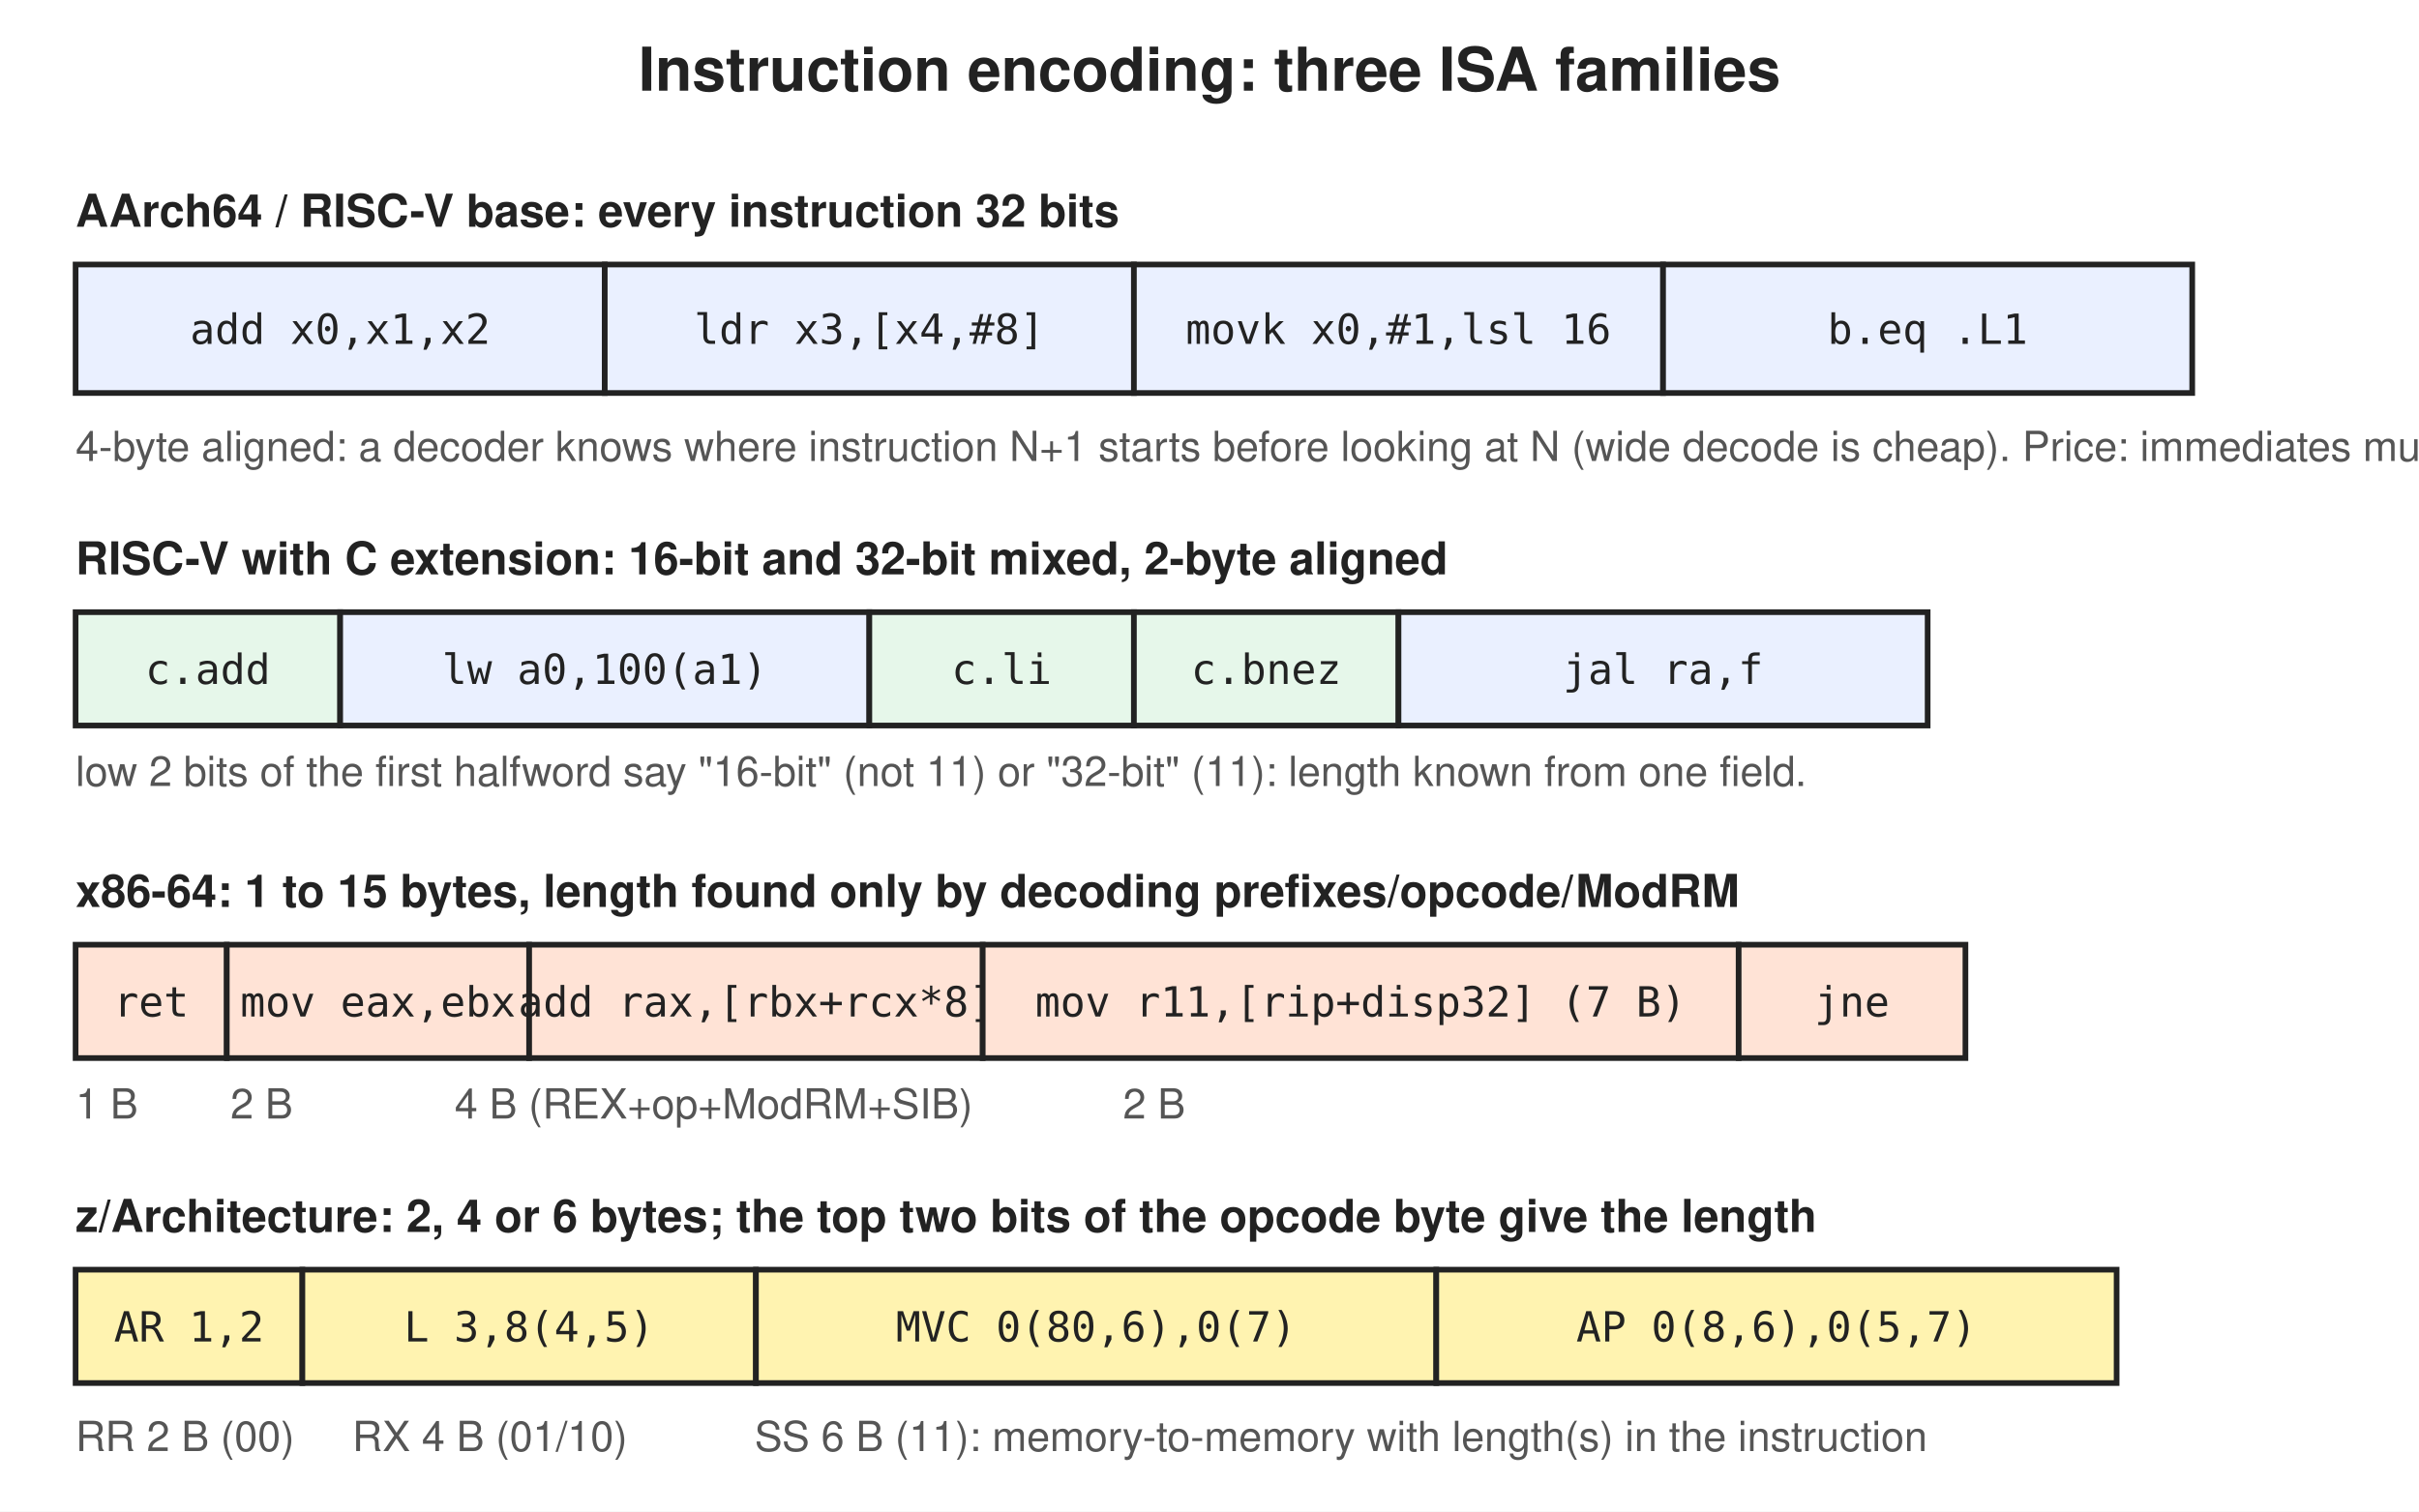
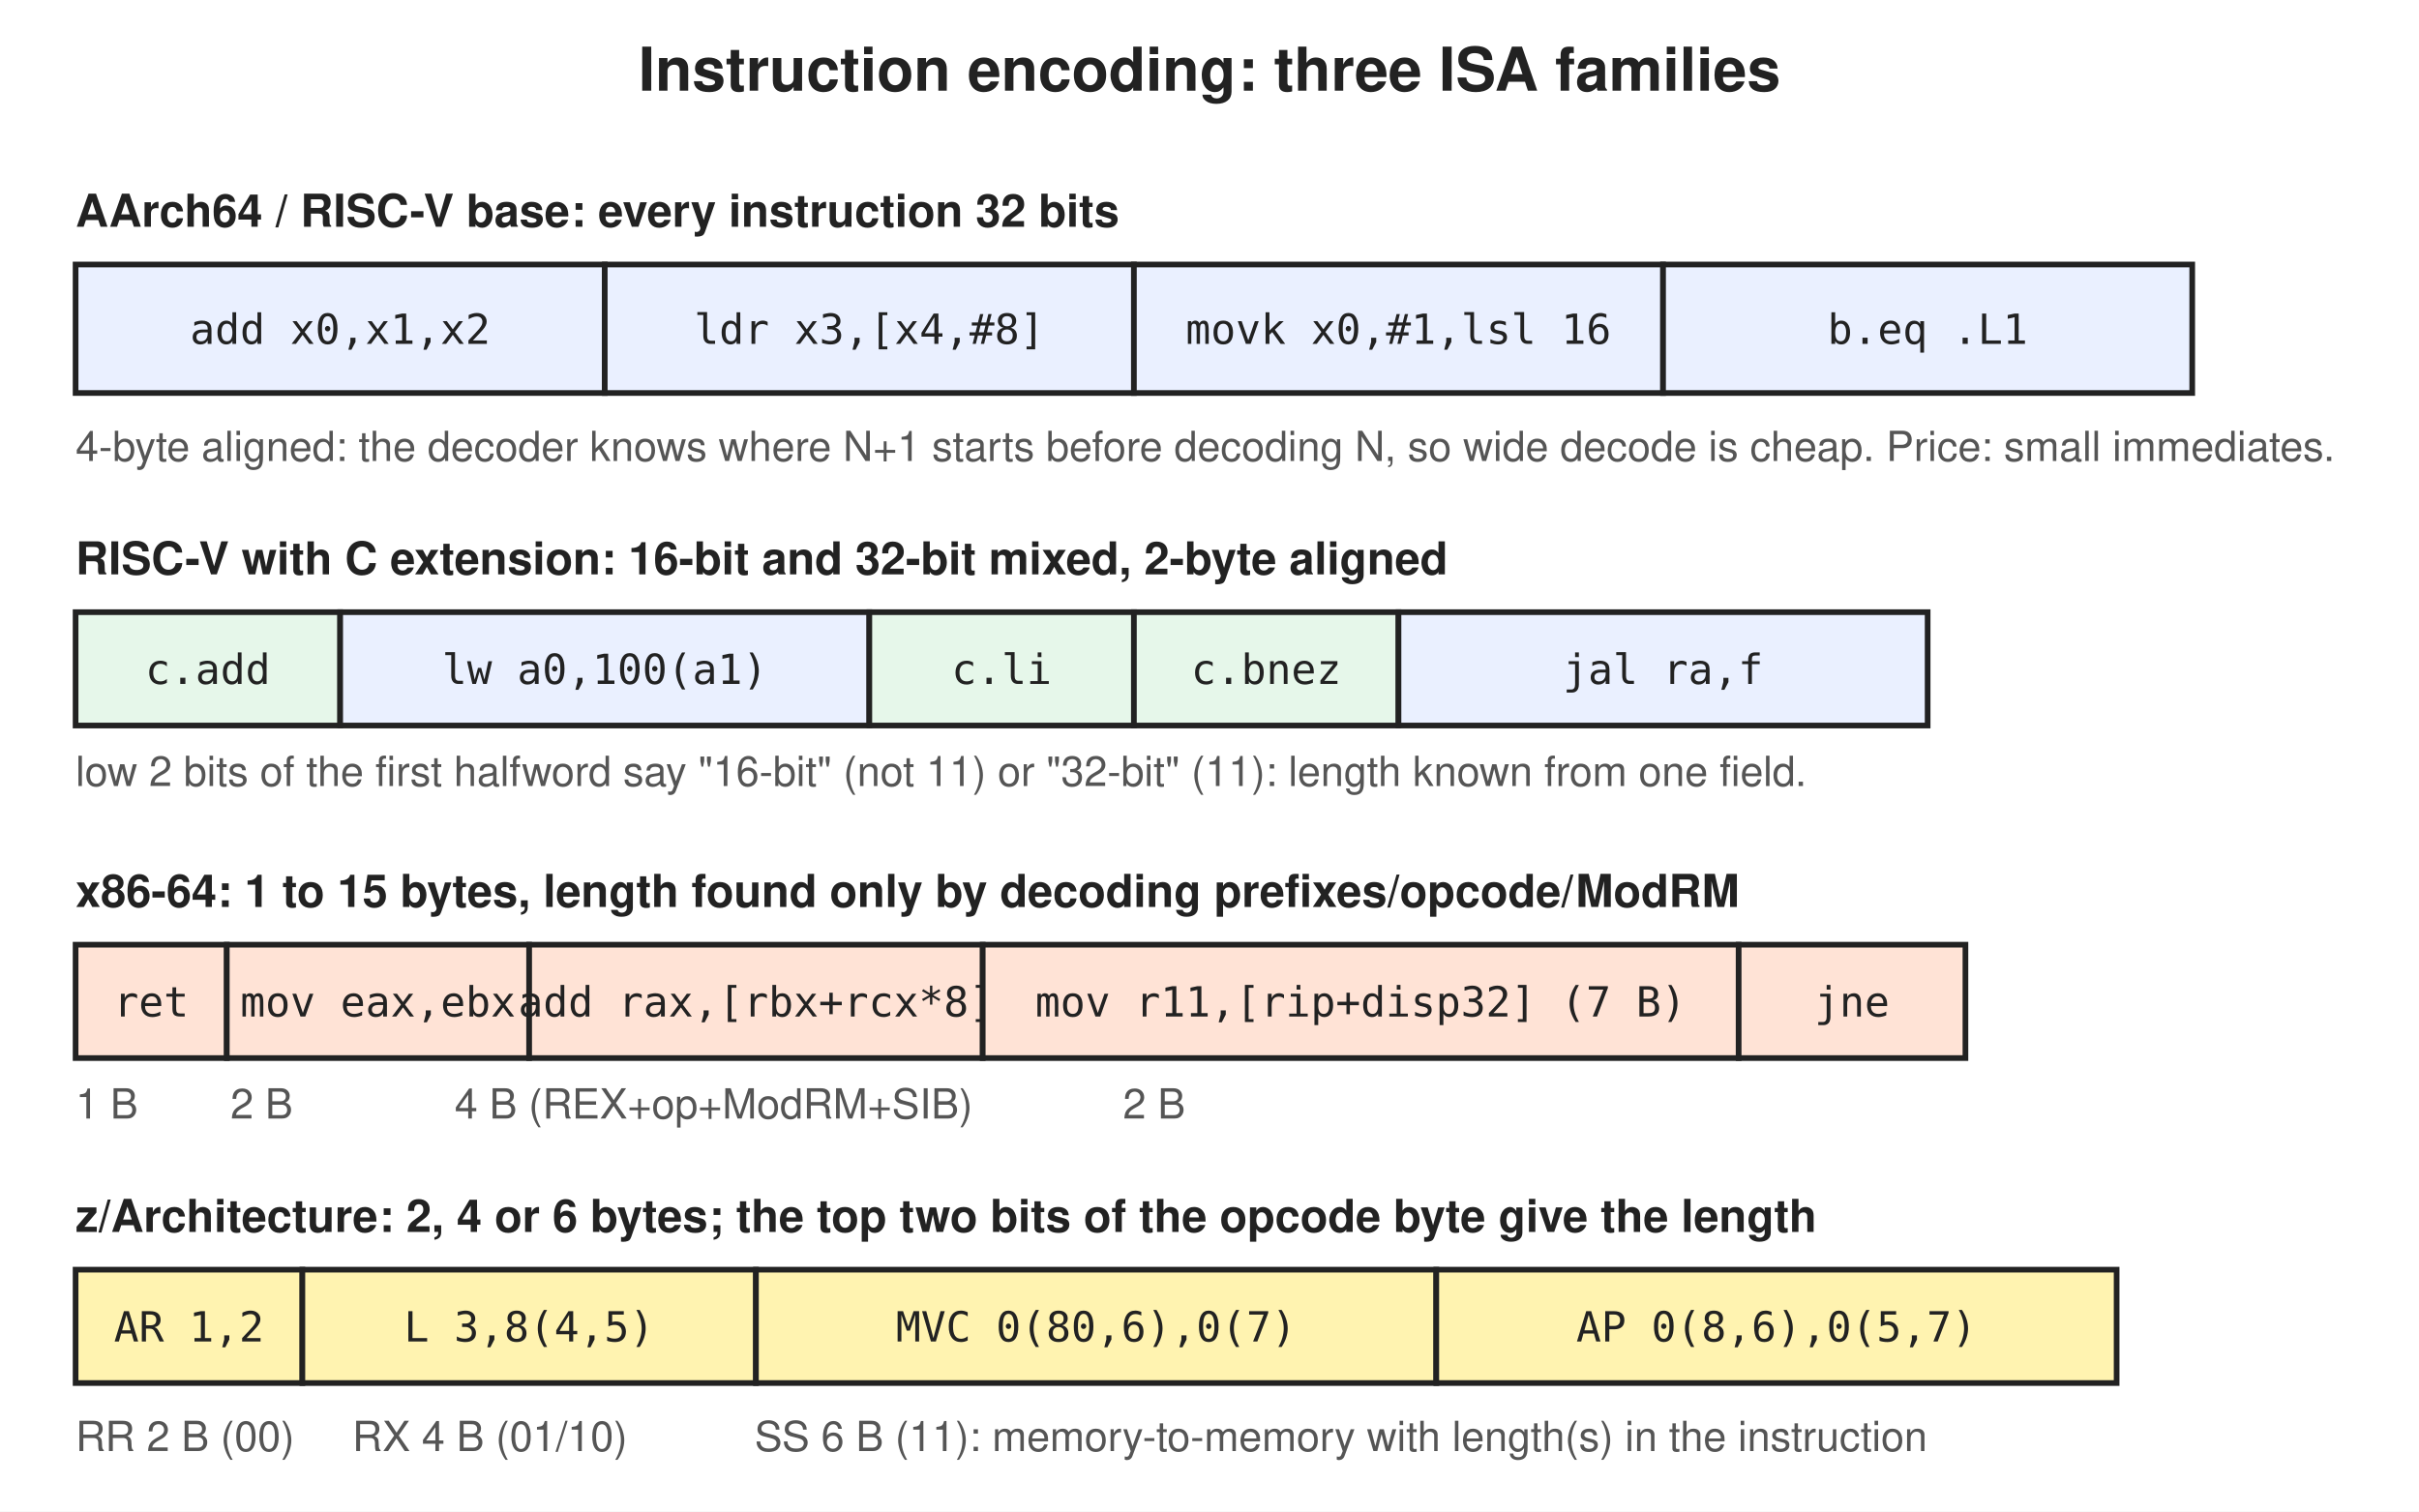
<svg xmlns="http://www.w3.org/2000/svg" viewBox="0 0 640 400" width="640" height="400" font-family="Helvetica, Arial, sans-serif" font-size="12">
  <rect width="640" height="400" fill="#fff" />
  <text x="320" y="24" text-anchor="middle" font-size="16" font-weight="bold" fill="#222">Instruction encoding: three ISA families</text>
  <text x="20" y="60" fill="#222" font-weight="bold">AArch64 / RISC-V base: every instruction 32 bits</text>
  <g stroke="#222" stroke-width="1.5">
    <rect x="20" y="70" width="140" height="34" fill="#eaf0ff" />
    <rect x="160" y="70" width="140" height="34" fill="#eaf0ff" />
    <rect x="300" y="70" width="140" height="34" fill="#eaf0ff" />
    <rect x="440" y="70" width="140" height="34" fill="#eaf0ff" />
  </g>
  <g text-anchor="middle" fill="#222" font-family="Menlo, Consolas, monospace" font-size="11">
    <text x="90" y="91">add x0,x1,x2</text>
    <text x="230" y="91">ldr x3,[x4,#8]</text>
    <text x="370" y="91">movk x0,#1,lsl 16</text>
    <text x="510" y="91">b.eq .L1</text>
  </g>
-   <text x="20" y="122" fill="#555" font-size="11">4-byte aligned: a decoder knows where instruction N+1 starts before looking at N (wide decode is cheap). Price: immediates must fit in 12–16 bits.</text>
+   <text x="20" y="122" fill="#555" font-size="11">4-byte aligned: the decoder knows where N+1 starts before decoding N, so wide decode is cheap. Price: small immediates.</text>
  <text x="20" y="152" fill="#222" font-weight="bold">RISC-V with C extension: 16-bit and 32-bit mixed, 2-byte aligned</text>
  <g stroke="#222" stroke-width="1.5">
    <rect x="20" y="162" width="70" height="30" fill="#e6f7ea" />
    <rect x="90" y="162" width="140" height="30" fill="#eaf0ff" />
    <rect x="230" y="162" width="70" height="30" fill="#e6f7ea" />
    <rect x="300" y="162" width="70" height="30" fill="#e6f7ea" />
    <rect x="370" y="162" width="140" height="30" fill="#eaf0ff" />
  </g>
  <g text-anchor="middle" fill="#222" font-family="Menlo, Consolas, monospace" font-size="11">
    <text x="55" y="181">c.add</text>
    <text x="160" y="181">lw a0,100(a1)</text>
    <text x="265" y="181">c.li</text>
    <text x="335" y="181">c.bnez</text>
    <text x="440" y="181">jal ra,f</text>
  </g>
  <text x="20" y="208" fill="#555" font-size="11">low 2 bits of the first halfword say "16-bit" (not 11) or "32-bit" (11): length known from one field.</text>
  <text x="20" y="240" fill="#222" font-weight="bold">x86-64: 1 to 15 bytes, length found only by decoding prefixes/opcode/ModRM</text>
  <g stroke="#222" stroke-width="1.5">
    <rect x="20" y="250" width="40" height="30" fill="#ffe3d6" />
    <rect x="60" y="250" width="80" height="30" fill="#ffe3d6" />
    <rect x="140" y="250" width="120" height="30" fill="#ffe3d6" />
    <rect x="260" y="250" width="200" height="30" fill="#ffe3d6" />
    <rect x="460" y="250" width="60" height="30" fill="#ffe3d6" />
  </g>
  <g text-anchor="middle" fill="#222" font-family="Menlo, Consolas, monospace" font-size="11">
    <text x="40" y="269">ret</text>
    <text x="100" y="269">mov eax,ebx</text>
    <text x="200" y="269">add rax,[rbx+rcx*8]</text>
    <text x="360" y="269">mov r11,[rip+disp32] (7 B)</text>
    <text x="490" y="269">jne</text>
  </g>
  <text x="20" y="296" fill="#555" font-size="11">1 B        2 B              4 B (REX+op+ModRM+SIB)             2 B</text>
  <text x="20" y="326" fill="#222" font-weight="bold">z/Architecture: 2, 4 or 6 bytes; the top two bits of the opcode byte give the length</text>
  <g stroke="#222" stroke-width="1.5">
    <rect x="20" y="336" width="60" height="30" fill="#fff3b0" />
    <rect x="80" y="336" width="120" height="30" fill="#fff3b0" />
    <rect x="200" y="336" width="180" height="30" fill="#fff3b0" />
    <rect x="380" y="336" width="180" height="30" fill="#fff3b0" />
  </g>
  <g text-anchor="middle" fill="#222" font-family="Menlo, Consolas, monospace" font-size="11">
    <text x="50" y="355">AR 1,2</text>
    <text x="140" y="355">L 3,8(4,5)</text>
    <text x="290" y="355">MVC 0(80,6),0(7)</text>
    <text x="470" y="355">AP 0(8,6),0(5,7)</text>
  </g>
  <text x="20" y="384" fill="#555" font-size="11">RR 2 B (00)     RX 4 B (01/10)           SS 6 B (11): memory-to-memory with length(s) in the instruction</text>
</svg>
